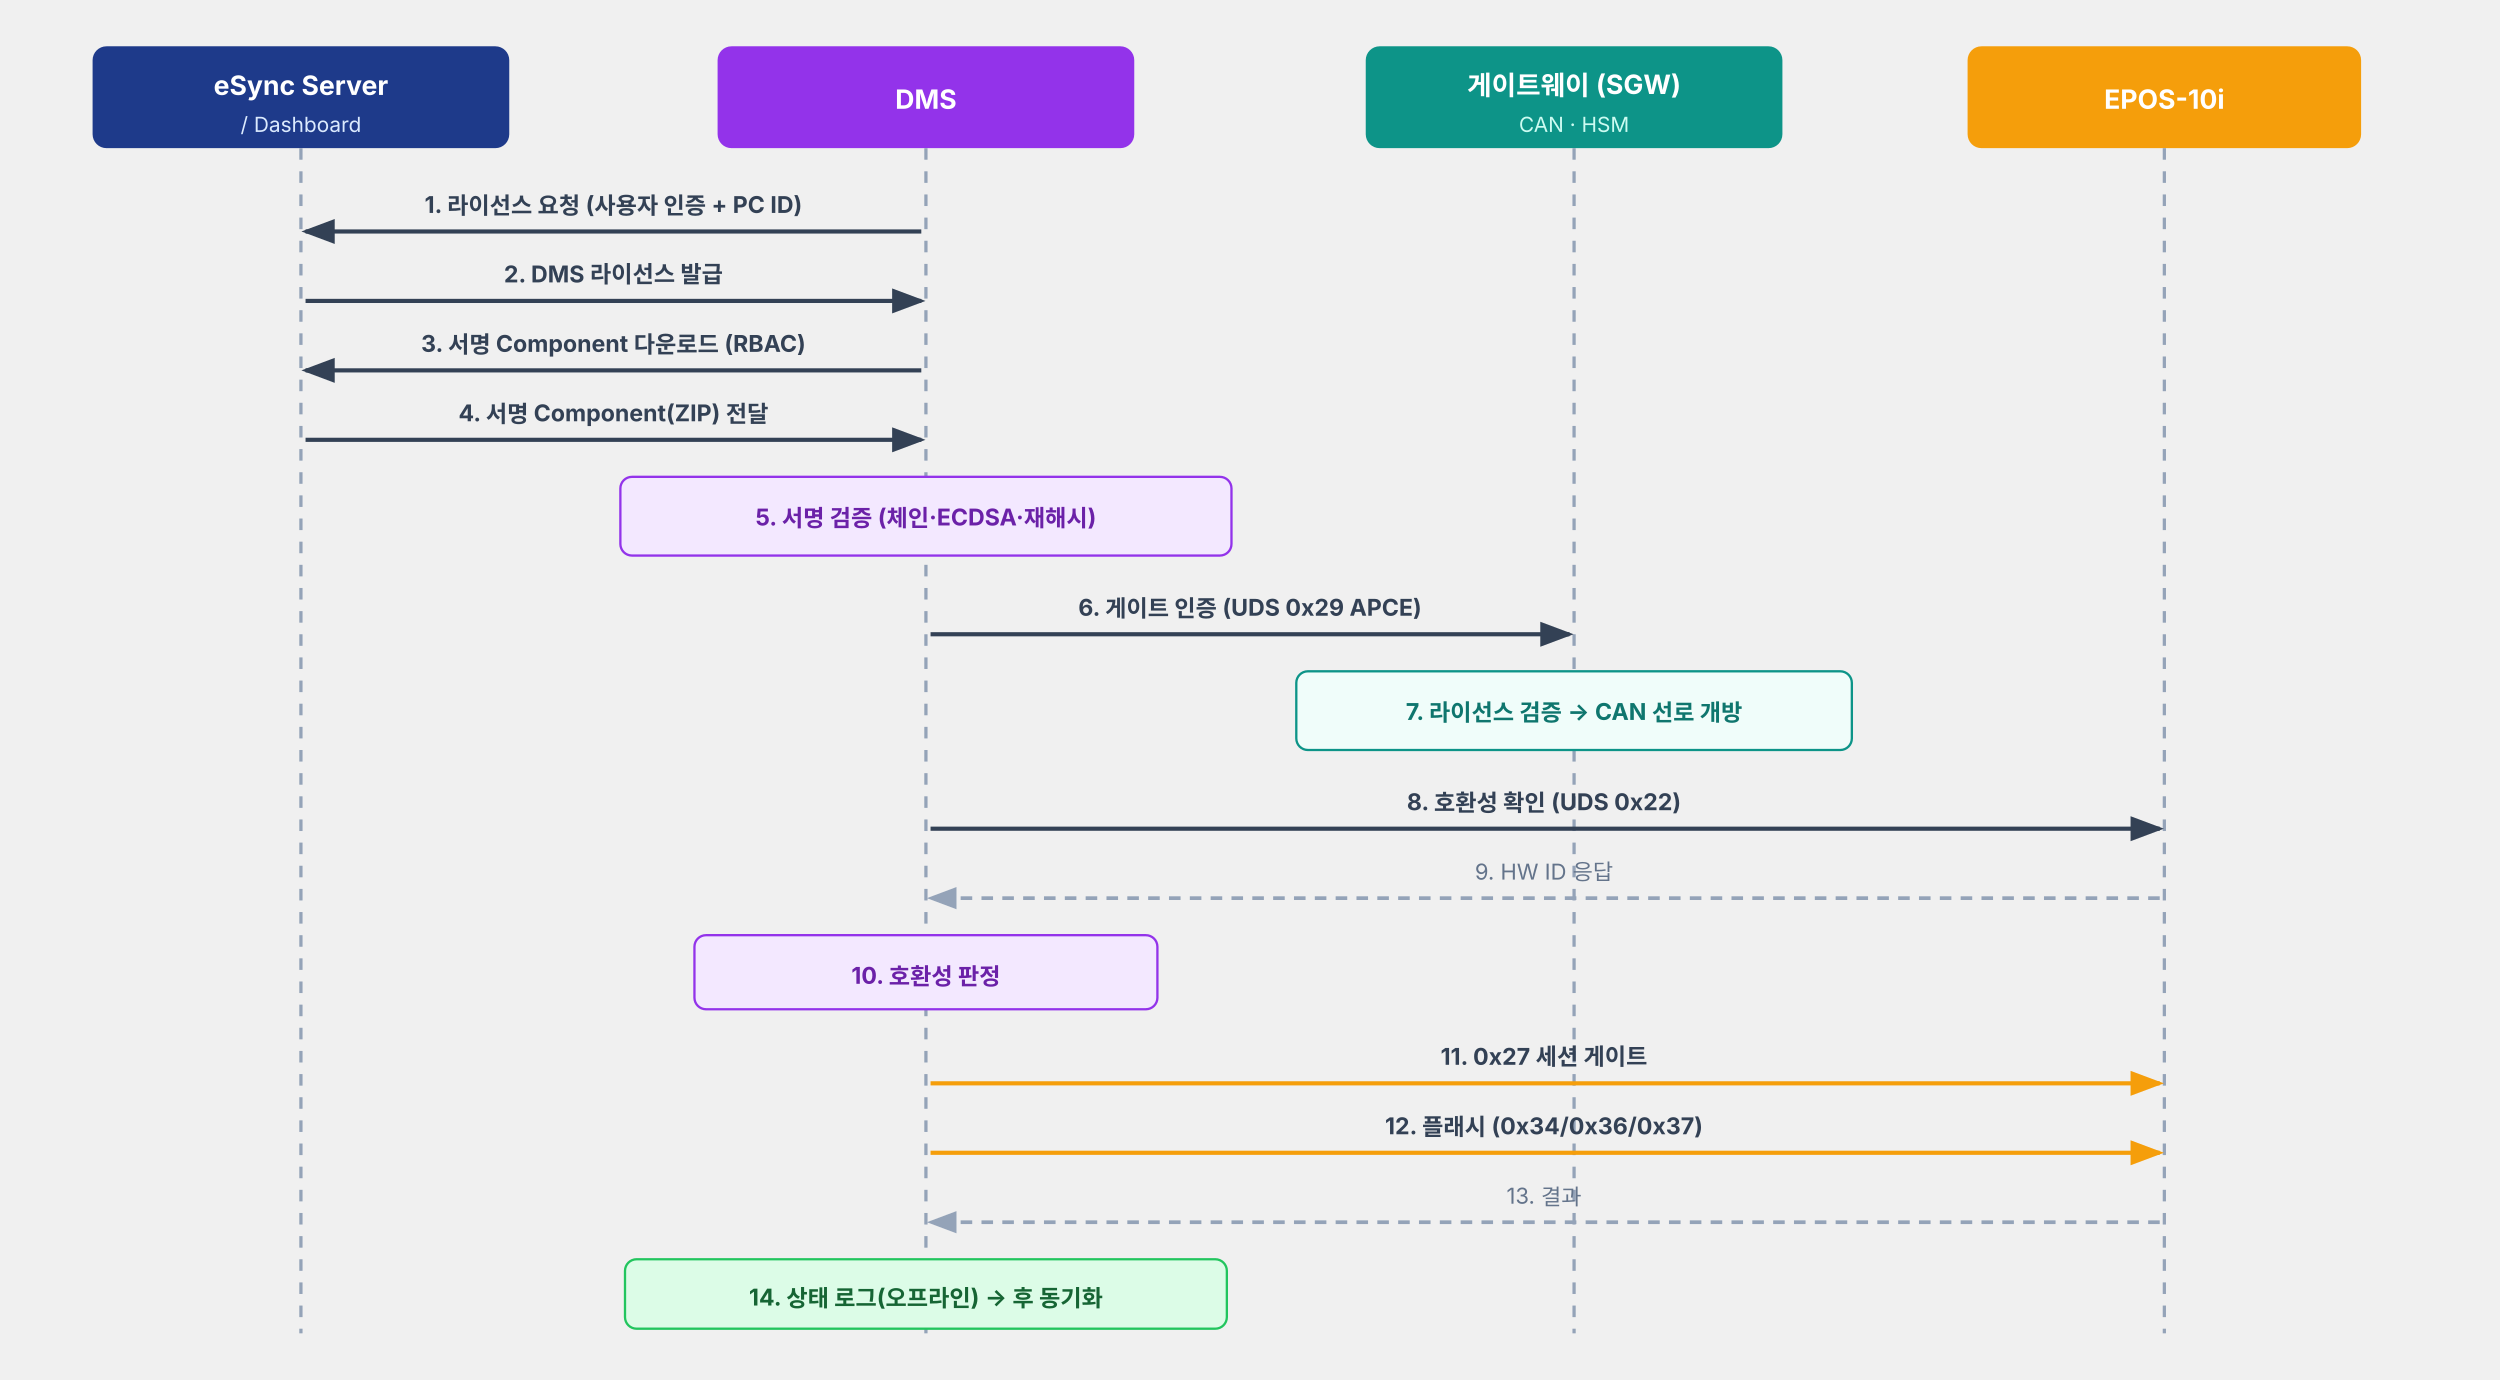
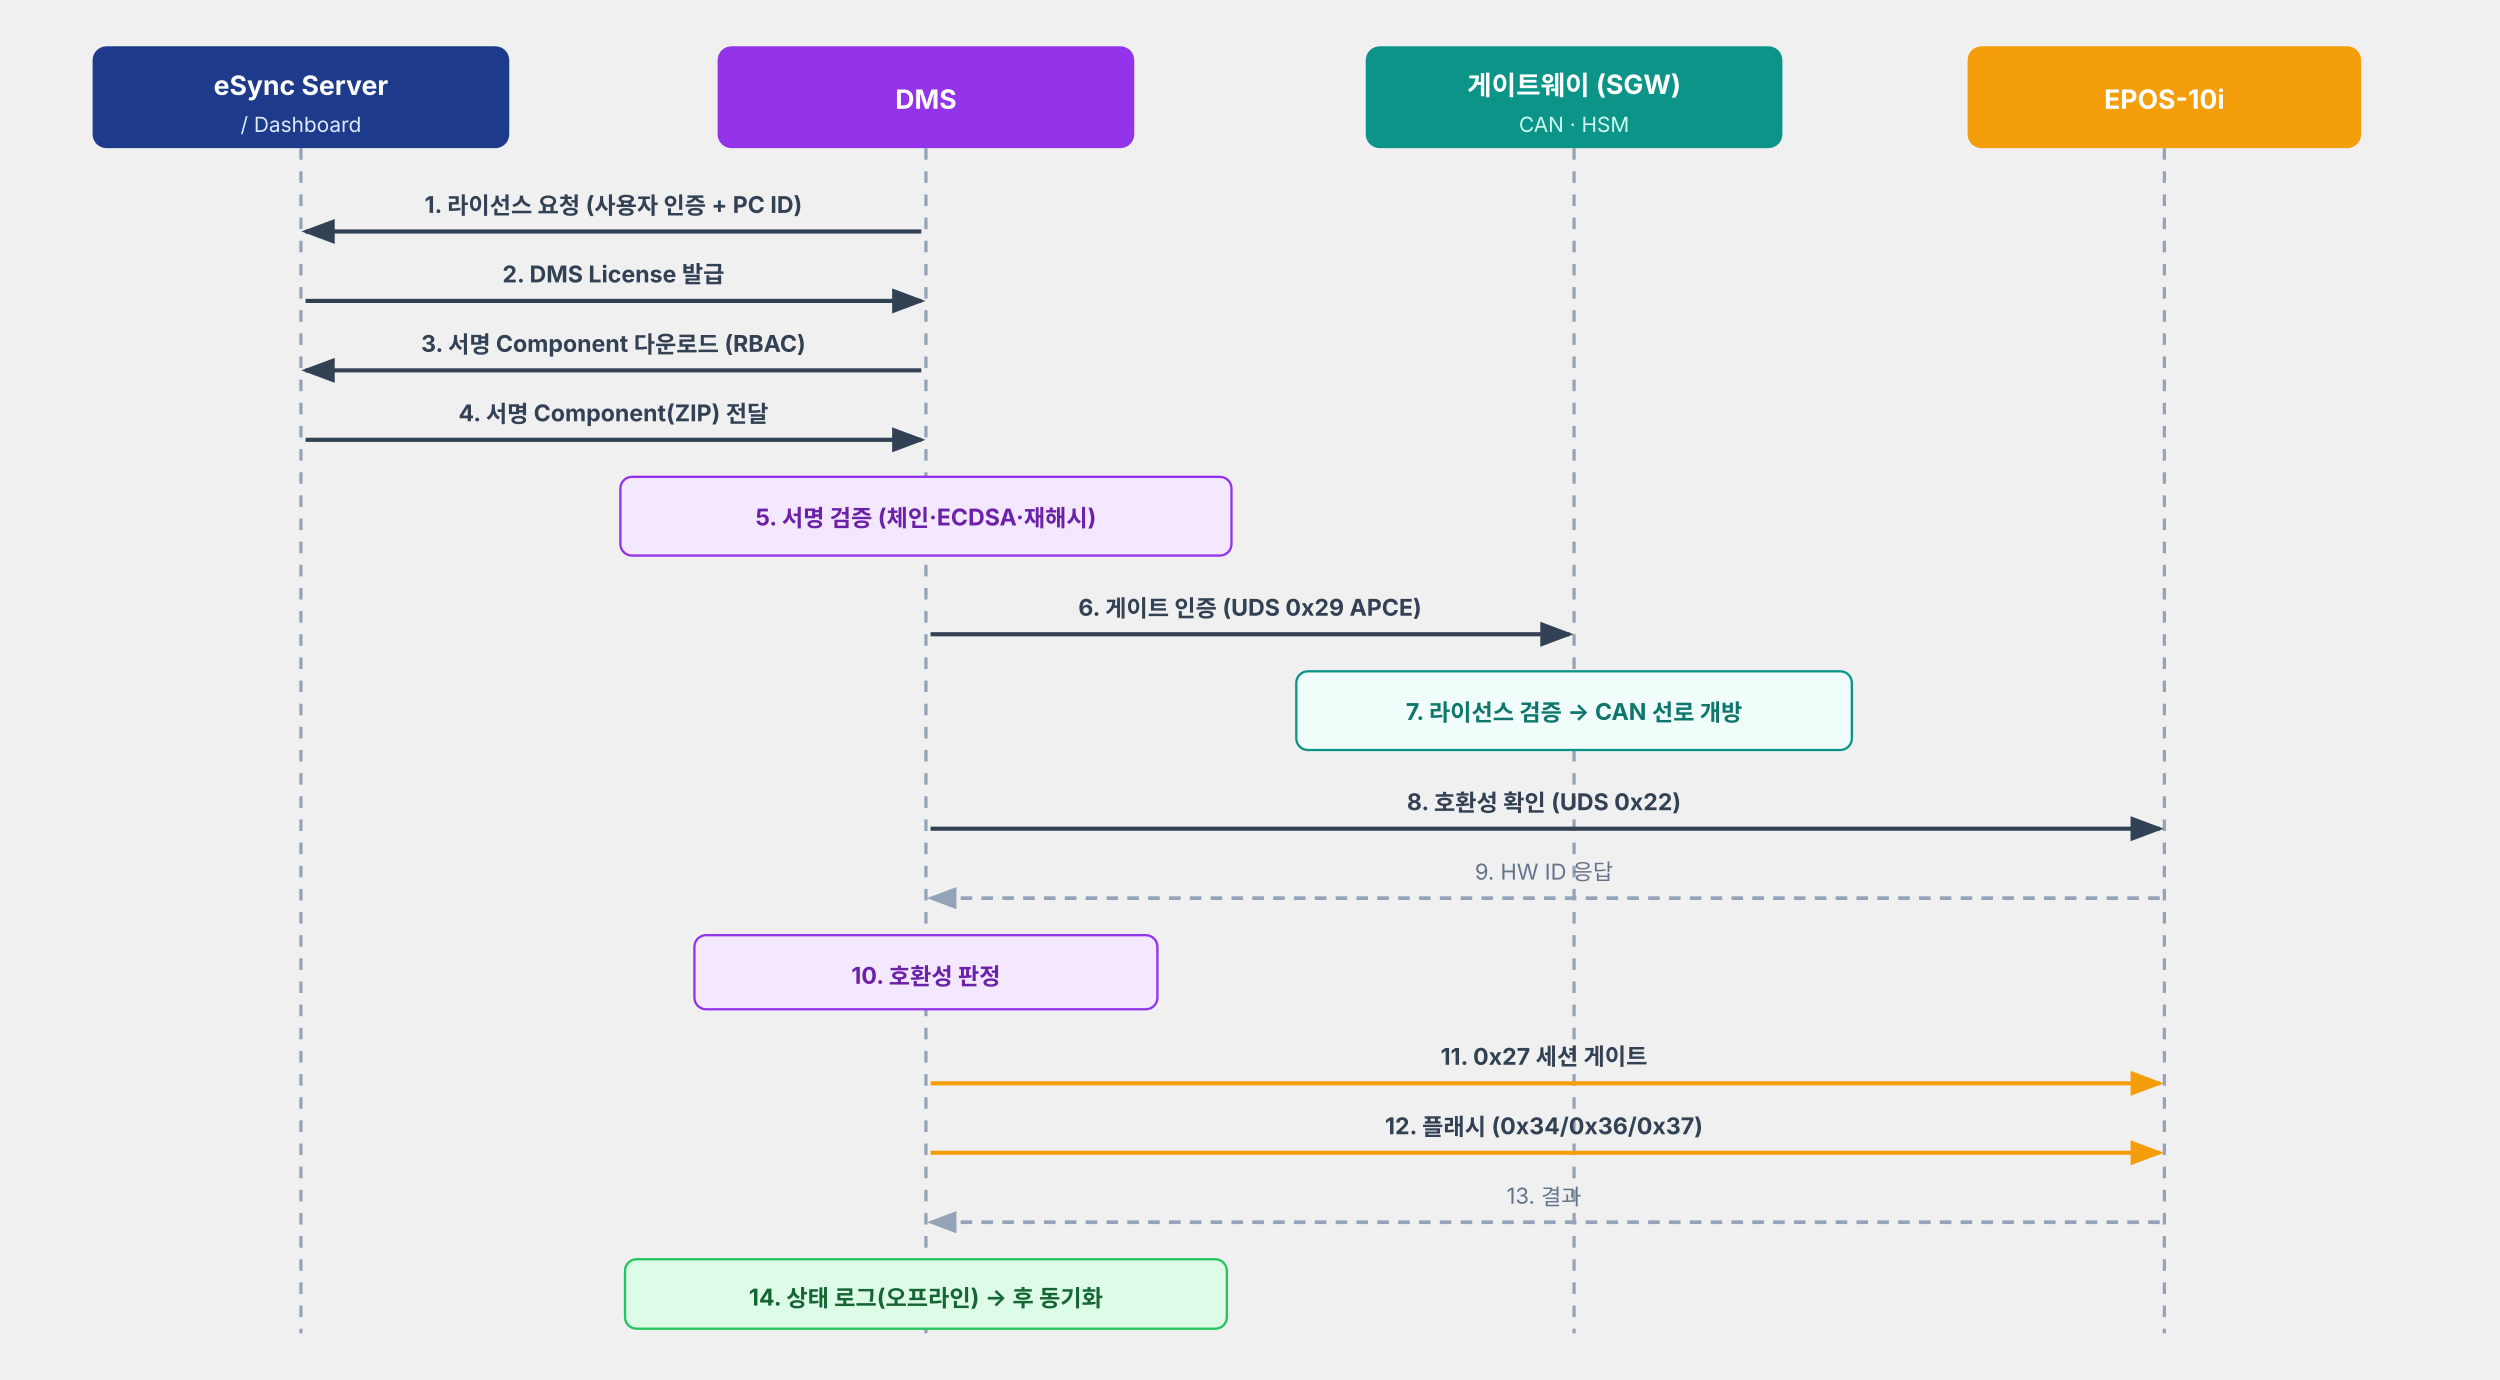
<svg xmlns="http://www.w3.org/2000/svg" viewBox="0 0 1080 596" width="1080" height="596" font-family="Inter, sans-serif">
  <rect x="40" y="20" width="180" height="44" rx="6" fill="#1e3a8a" />
  <text x="130" y="41" fill="#ffffff" font-size="11.5" font-weight="bold" text-anchor="middle">eSync Server</text>
  <text x="130" y="57" fill="#dbeafe" font-size="9" text-anchor="middle">/ Dashboard</text>
  <rect x="310" y="20" width="180" height="44" rx="6" fill="#9333ea" />
  <text x="400" y="47" fill="#ffffff" font-size="11.5" font-weight="bold" text-anchor="middle">DMS</text>
  <rect x="590" y="20" width="180" height="44" rx="6" fill="#0d9488" />
  <text x="680" y="41" fill="#ffffff" font-size="11.5" font-weight="bold" text-anchor="middle">게이트웨이 (SGW)</text>
  <text x="680" y="57" fill="#ccfbf1" font-size="9" text-anchor="middle">CAN · HSM</text>
  <rect x="850" y="20" width="170" height="44" rx="6" fill="#f59e0b" />
  <text x="935" y="47" fill="#ffffff" font-size="11.5" font-weight="bold" text-anchor="middle">EPOS-10i</text>
  <line x1="130" y1="64" x2="130" y2="576" stroke="#94a3b8" stroke-dasharray="5,5" stroke-width="1.4" />
  <line x1="400" y1="64" x2="400" y2="576" stroke="#94a3b8" stroke-dasharray="5,5" stroke-width="1.4" />
  <line x1="680" y1="64" x2="680" y2="576" stroke="#94a3b8" stroke-dasharray="5,5" stroke-width="1.4" />
  <line x1="935" y1="64" x2="935" y2="576" stroke="#94a3b8" stroke-dasharray="5,5" stroke-width="1.4" />
  <text x="265" y="92" fill="#334155" font-size="10" font-weight="bold" text-anchor="middle">1. 라이선스 요청 (사용자 인증 + PC ID)</text>
  <path d="M 398 100 L 132 100" stroke="#334155" stroke-width="1.8" marker-end="url(#s-ar)" />
-   <text x="265" y="122" fill="#334155" font-size="10" font-weight="bold" text-anchor="middle">2. DMS 라이선스 발급</text>
+   <text x="265" y="122" fill="#334155" font-size="10" font-weight="bold" text-anchor="middle">2. DMS License 발급</text>
  <path d="M 132 130 L 398 130" stroke="#334155" stroke-width="1.8" marker-end="url(#s-ar)" />
  <text x="265" y="152" fill="#334155" font-size="10" font-weight="bold" text-anchor="middle">3. 서명 Component 다운로드 (RBAC)</text>
  <path d="M 398 160 L 132 160" stroke="#334155" stroke-width="1.8" marker-end="url(#s-ar)" />
  <text x="265" y="182" fill="#334155" font-size="10" font-weight="bold" text-anchor="middle">4. 서명 Component(ZIP) 전달</text>
  <path d="M 132 190 L 398 190" stroke="#334155" stroke-width="1.8" marker-end="url(#s-ar)" />
  <rect x="268" y="206" width="264" height="34" rx="5" fill="#f3e8ff" stroke="#9333ea" />
  <text x="400" y="227" fill="#6b21a8" font-size="10" font-weight="bold" text-anchor="middle">5. 서명 검증 (체인·ECDSA·재해시)</text>
  <text x="540" y="266" fill="#334155" font-size="10" font-weight="bold" text-anchor="middle">6. 게이트 인증 (UDS 0x29 APCE)</text>
  <path d="M 402 274 L 678 274" stroke="#334155" stroke-width="1.8" marker-end="url(#s-ar)" />
  <rect x="560" y="290" width="240" height="34" rx="5" fill="#f0fdfa" stroke="#0d9488" />
  <text x="680" y="311" fill="#0f766e" font-size="10" font-weight="bold" text-anchor="middle">7. 라이선스 검증 → CAN 선로 개방</text>
  <text x="667" y="350" fill="#334155" font-size="10" font-weight="bold" text-anchor="middle">8. 호환성 확인 (UDS 0x22)</text>
  <path d="M 402 358 L 933 358" stroke="#334155" stroke-width="1.8" marker-end="url(#s-ar)" />
  <text x="667" y="380" fill="#64748b" font-size="9.5" text-anchor="middle">9. HW ID 응답</text>
  <path d="M 933 388 L 402 388" stroke="#94a3b8" stroke-width="1.6" stroke-dasharray="5,4" marker-end="url(#s-ar-gray)" />
  <rect x="300" y="404" width="200" height="32" rx="5" fill="#f3e8ff" stroke="#9333ea" />
  <text x="400" y="425" fill="#6b21a8" font-size="10" font-weight="bold" text-anchor="middle">10. 호환성 판정</text>
  <text x="667" y="460" fill="#334155" font-size="10" font-weight="bold" text-anchor="middle">11. 0x27 세션 게이트</text>
  <path d="M 402 468 L 933 468" stroke="#f59e0b" stroke-width="1.8" marker-end="url(#s-ar-amber)" />
  <text x="667" y="490" fill="#334155" font-size="10" font-weight="bold" text-anchor="middle">12. 플래시 (0x34/0x36/0x37)</text>
  <path d="M 402 498 L 933 498" stroke="#f59e0b" stroke-width="1.8" marker-end="url(#s-ar-amber)" />
  <text x="667" y="520" fill="#64748b" font-size="9.5" text-anchor="middle">13. 결과</text>
  <path d="M 933 528 L 402 528" stroke="#94a3b8" stroke-width="1.6" stroke-dasharray="5,4" marker-end="url(#s-ar-gray)" />
  <rect x="270" y="544" width="260" height="30" rx="5" fill="#dcfce7" stroke="#22c55e" />
  <text x="400" y="564" fill="#166534" font-size="10" font-weight="bold" text-anchor="middle">14. 상태 로그(오프라인) → 후 동기화</text>
  <defs>
    <marker id="s-ar" markerWidth="8" markerHeight="8" refX="7" refY="3" orient="auto" markerUnits="strokeWidth">
      <path d="M0,0 L0,6 L8,3 z" fill="#334155" />
    </marker>
    <marker id="s-ar-gray" markerWidth="8" markerHeight="8" refX="7" refY="3" orient="auto" markerUnits="strokeWidth">
      <path d="M0,0 L0,6 L8,3 z" fill="#94a3b8" />
    </marker>
    <marker id="s-ar-amber" markerWidth="8" markerHeight="8" refX="7" refY="3" orient="auto" markerUnits="strokeWidth">
      <path d="M0,0 L0,6 L8,3 z" fill="#f59e0b" />
    </marker>
  </defs>
</svg>
